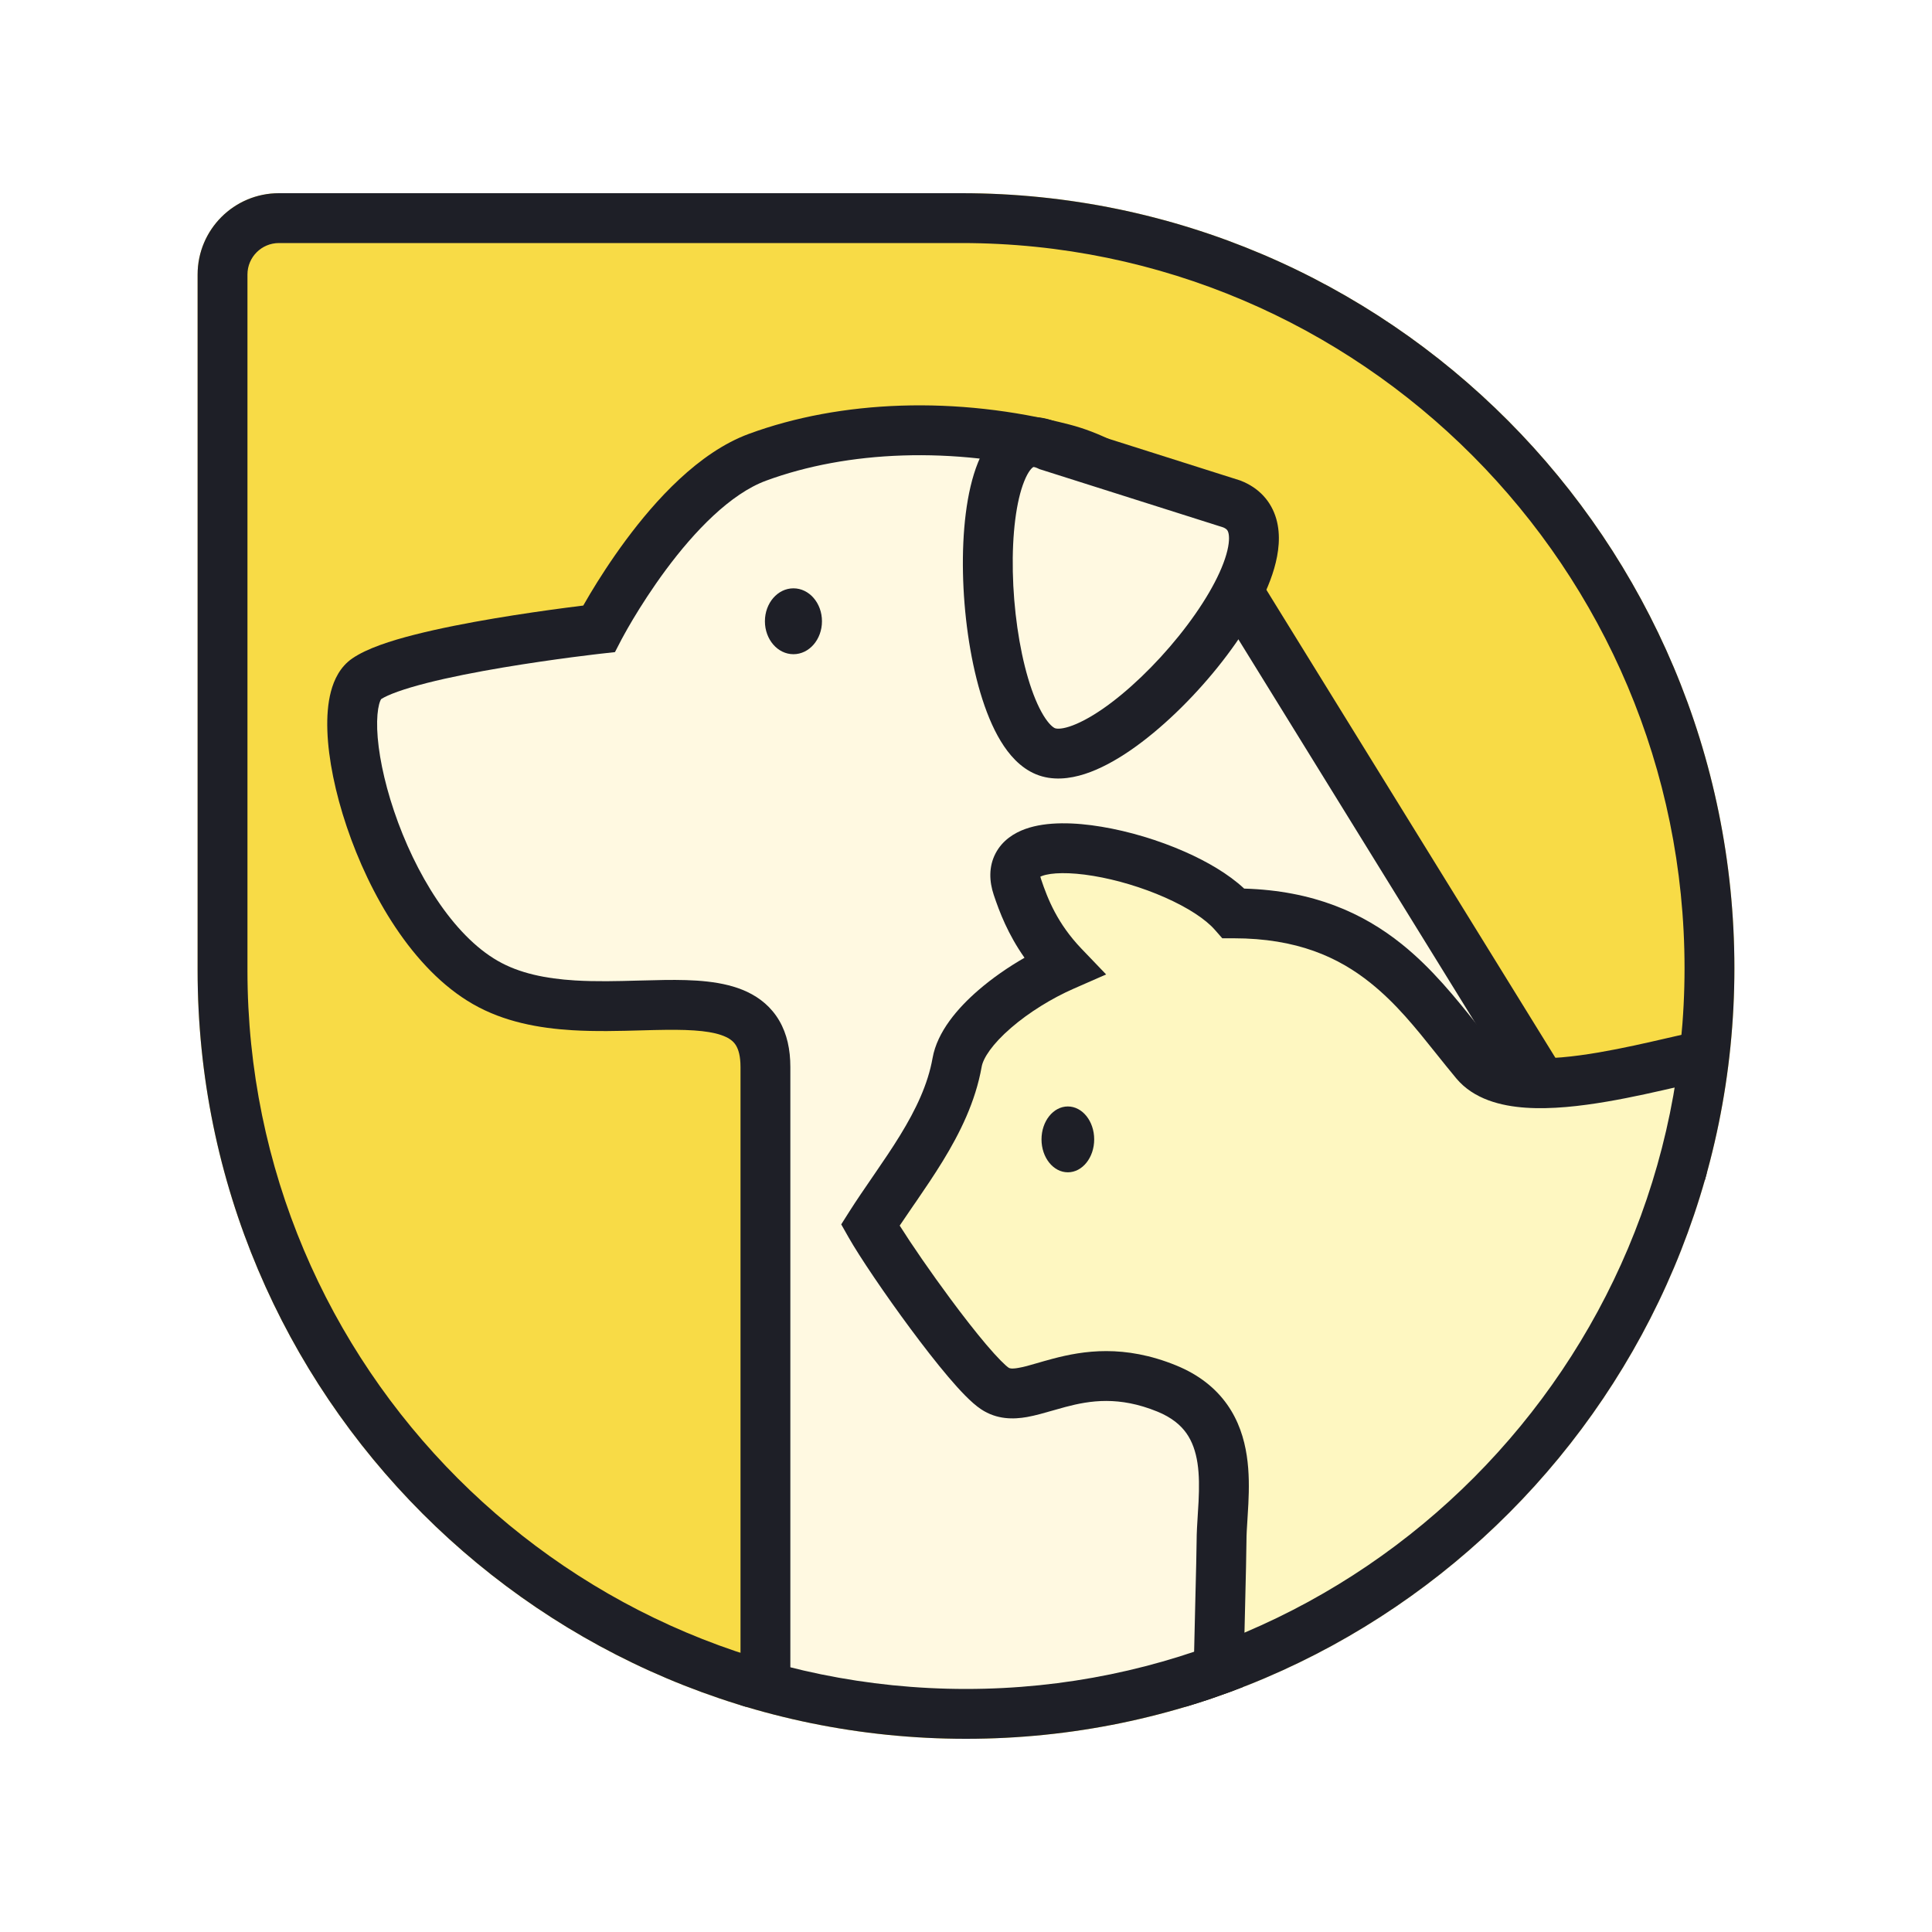
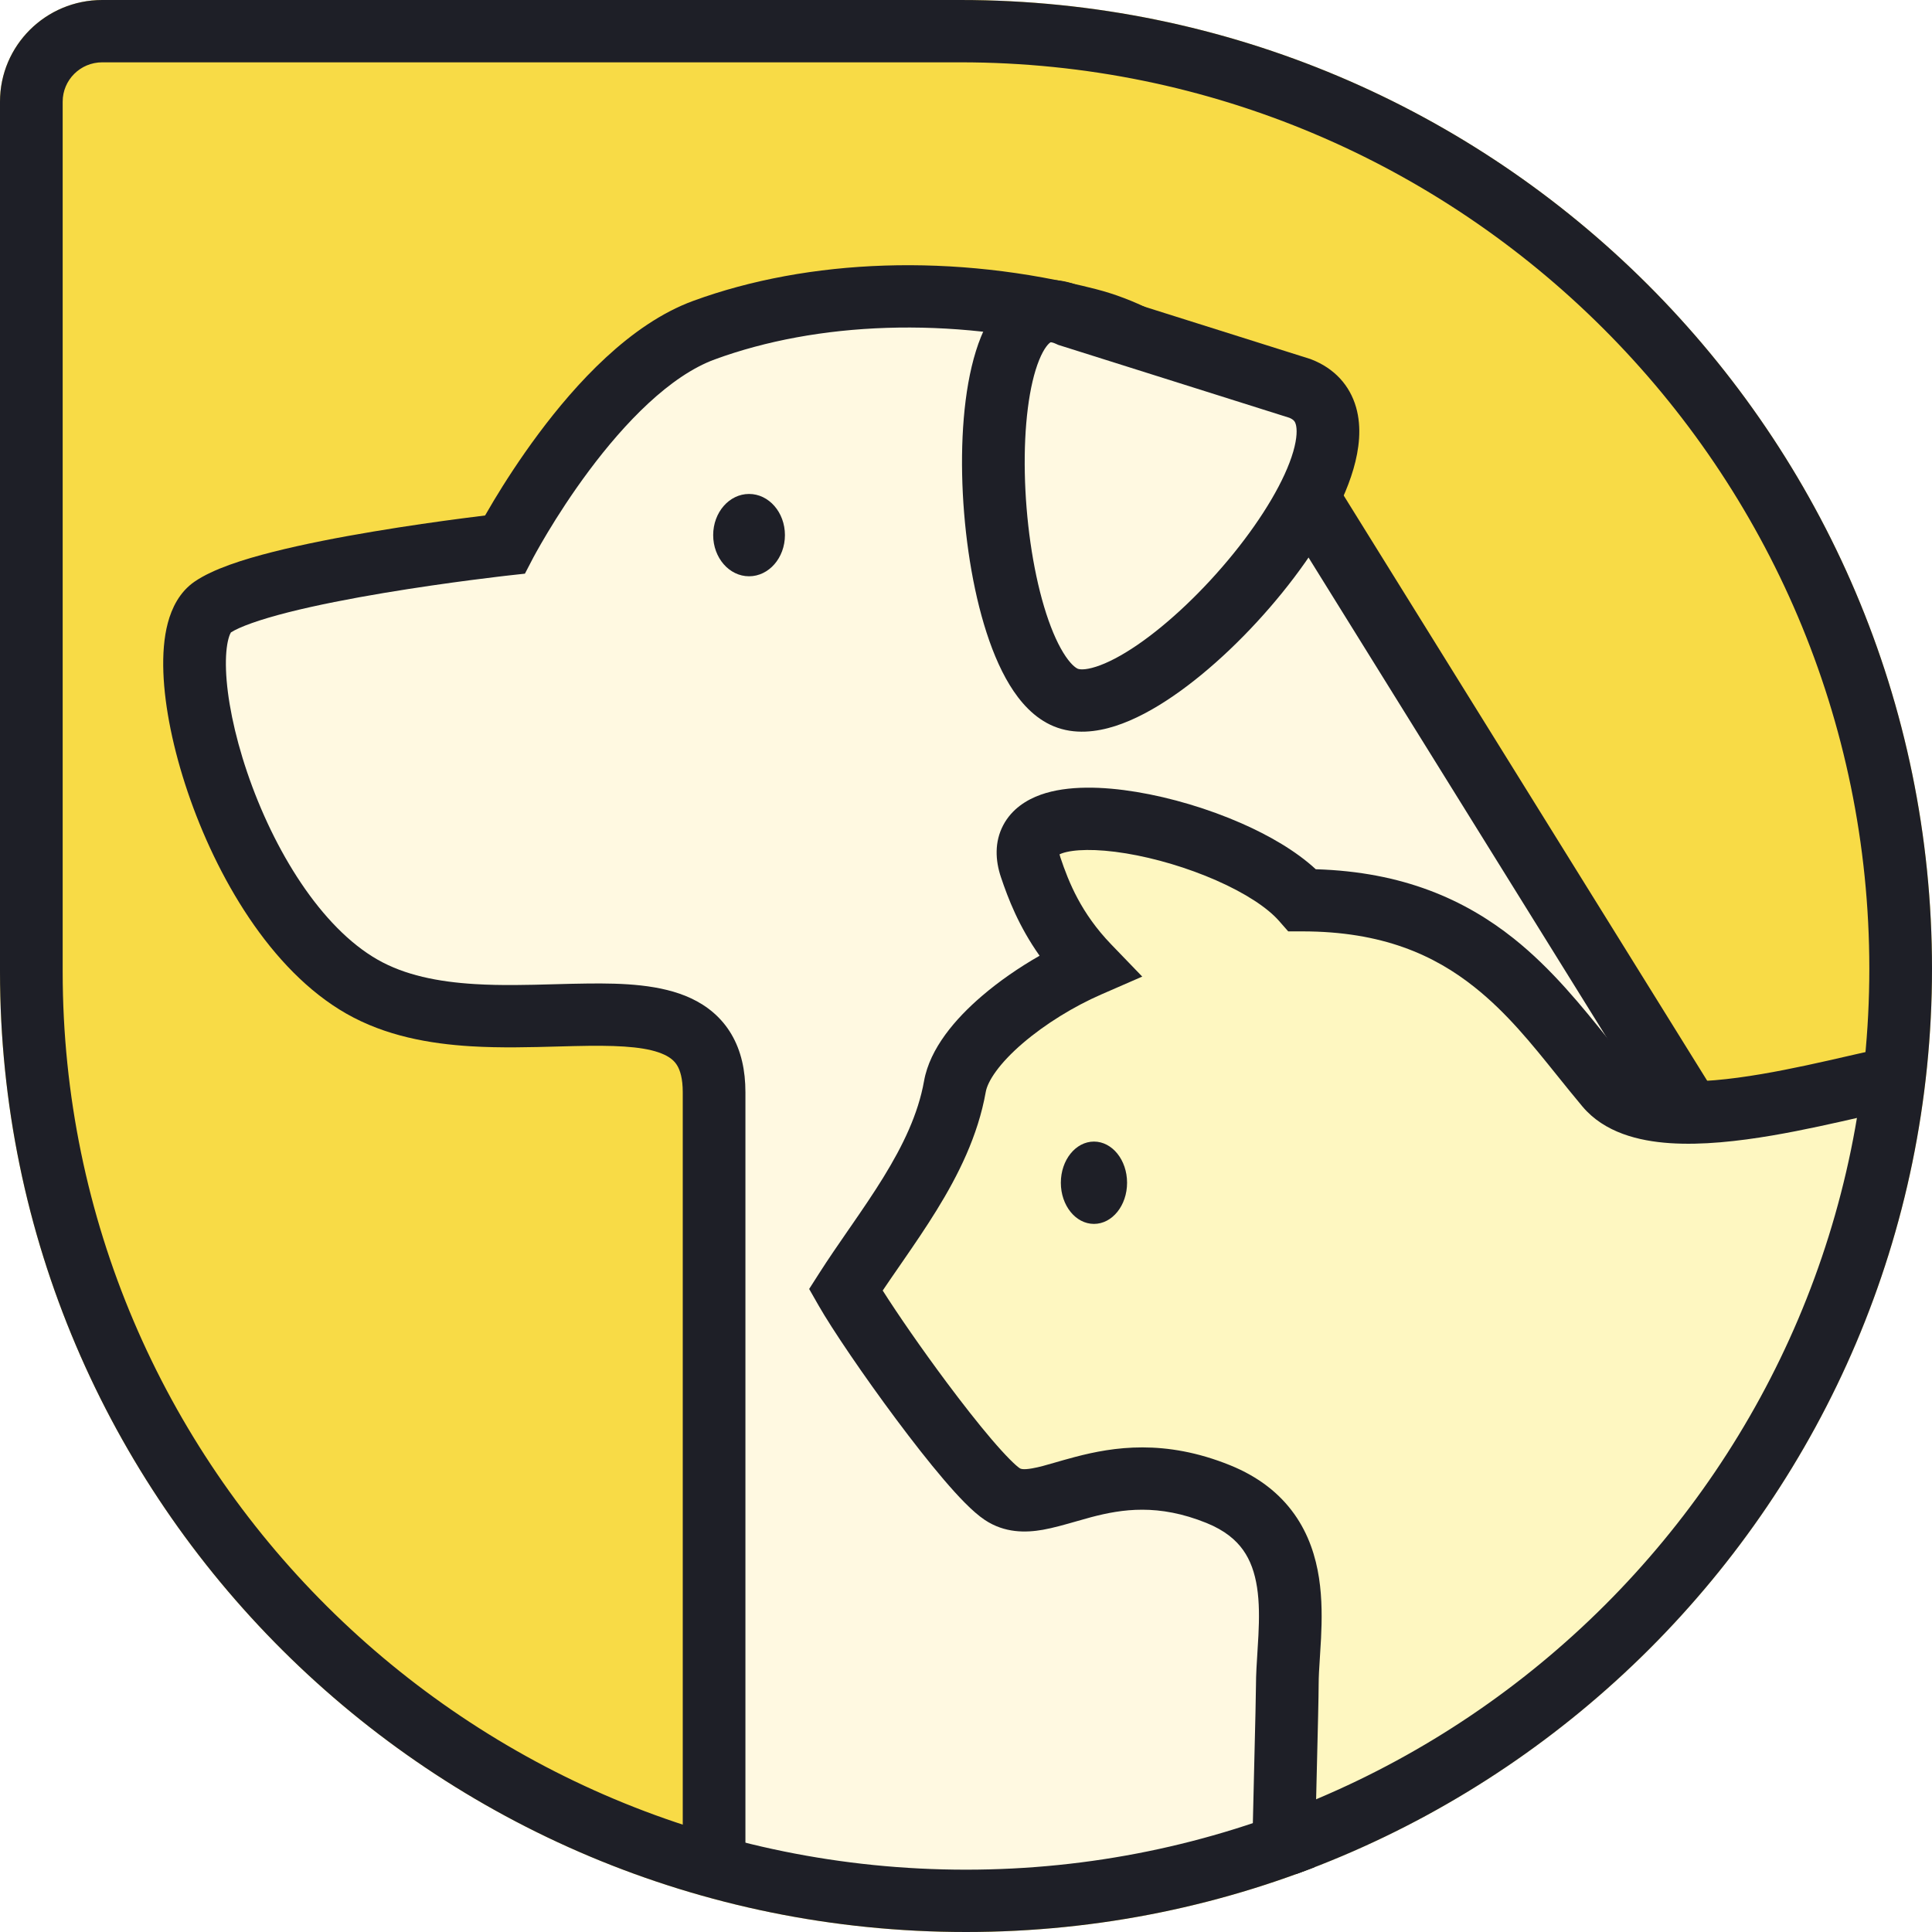
- <svg xmlns="http://www.w3.org/2000/svg" width="60" height="60" viewBox="0 0 60 60" fill="none">
-   <path d="M6.137 8.525C6.137 7.131 7.268 6 8.662 6H29.863C43.118 6 53.863 16.814 53.863 30.069C53.863 43.248 43.179 54 30 54C16.821 54 6.137 43.316 6.137 30.137V8.525Z" fill="#F8DB46" />
-   <mask id="mask0_76_221" style="mask-type:alpha" maskUnits="userSpaceOnUse" x="7" y="7" width="46" height="46">
-     <path d="M6.137 8.525C6.137 7.131 7.268 6 8.662 6H29.863C43.118 6 53.863 16.814 53.863 30.069C53.863 43.248 43.179 54 30 54C16.821 54 6.137 43.316 6.137 30.137V8.525Z" fill="#F8DB46" />
-   </mask>
-   <g mask="url(#mask0_76_221)">
-     <path d="M23.771 33.135C23.771 29.61 18.355 32.397 15.072 30.512C11.789 28.627 10.066 21.988 11.379 21.086C12.692 20.184 18.601 19.528 18.601 19.528C18.601 19.528 20.846 15.186 23.525 14.2C26.204 13.214 29.645 13.065 33.01 13.932C36.374 14.799 38.773 18.891 38.773 18.891L49.254 35.862L46.936 50.248L23.771 56.247V33.135Z" fill="#FFF9E1" />
-     <path fill-rule="evenodd" clip-rule="evenodd" d="M23.258 13.474C26.102 12.427 29.705 12.281 33.203 13.182C35.106 13.673 36.673 15.049 37.728 16.218C38.264 16.813 38.689 17.378 38.98 17.795C39.126 18.003 39.239 18.176 39.317 18.298C39.355 18.359 39.385 18.408 39.406 18.442C39.417 18.459 39.425 18.472 39.431 18.482L39.435 18.49L50.064 35.7L47.62 50.87L22.997 57.248V33.135C22.997 32.791 22.931 32.594 22.863 32.478C22.8 32.369 22.705 32.28 22.543 32.203C22.167 32.026 21.56 31.972 20.662 31.983C20.432 31.985 20.185 31.992 19.926 31.999C19.251 32.018 18.496 32.038 17.769 31.994C16.746 31.932 15.655 31.739 14.687 31.183C12.8 30.1 11.467 27.749 10.769 25.677C10.413 24.623 10.198 23.574 10.167 22.702C10.151 22.268 10.18 21.844 10.278 21.474C10.373 21.114 10.561 20.708 10.941 20.448C11.397 20.135 12.139 19.898 12.87 19.712C13.638 19.516 14.524 19.345 15.354 19.205C16.186 19.065 16.976 18.954 17.556 18.877C17.774 18.849 17.963 18.825 18.114 18.806C18.174 18.701 18.246 18.577 18.329 18.437C18.591 17.999 18.97 17.403 19.437 16.773C20.343 15.551 21.689 14.051 23.258 13.474ZM18.686 20.298L18.671 20.299C18.665 20.3 18.657 20.301 18.648 20.302C18.641 20.303 18.632 20.304 18.623 20.305C18.581 20.31 18.518 20.317 18.437 20.327C18.275 20.346 18.042 20.375 17.758 20.412C17.19 20.487 16.42 20.596 15.611 20.732C14.8 20.869 13.962 21.031 13.253 21.212C12.528 21.397 12.047 21.575 11.836 21.712C11.826 21.727 11.801 21.772 11.774 21.871C11.729 22.044 11.702 22.302 11.714 22.646C11.739 23.331 11.914 24.229 12.236 25.183C12.891 27.128 14.062 29.039 15.458 29.84C16.13 30.227 16.948 30.393 17.863 30.449C18.518 30.488 19.162 30.471 19.811 30.453C20.087 30.445 20.364 30.438 20.644 30.434C21.509 30.424 22.462 30.453 23.204 30.803C23.602 30.991 23.955 31.277 24.201 31.698C24.442 32.111 24.545 32.597 24.545 33.135V55.247L46.252 49.625L48.444 36.023L38.11 19.29L38.105 19.283L38.101 19.276C38.098 19.27 38.092 19.261 38.084 19.247C38.068 19.221 38.043 19.181 38.01 19.128C37.943 19.023 37.843 18.87 37.711 18.681C37.447 18.304 37.062 17.792 36.578 17.255C35.592 16.162 34.278 15.058 32.816 14.682C29.585 13.849 26.306 14.002 23.793 14.927C22.683 15.335 21.567 16.499 20.68 17.695C20.252 18.273 19.901 18.825 19.658 19.231C19.537 19.434 19.443 19.6 19.381 19.714C19.349 19.771 19.325 19.815 19.31 19.844C19.305 19.854 19.3 19.862 19.297 19.868C19.295 19.871 19.294 19.874 19.293 19.876L19.289 19.883L19.289 19.884L19.098 20.252L18.686 20.298Z" fill="#1E1F27" />
-     <path d="M38.252 15.65L32.562 13.845C29.826 12.552 30.31 22.441 32.468 23.33C34.627 24.22 41.041 16.742 38.252 15.65Z" fill="#FFF9E1" />
-     <path fill-rule="evenodd" clip-rule="evenodd" d="M32.402 22.212C32.578 22.503 32.713 22.594 32.763 22.615C32.794 22.627 32.922 22.658 33.213 22.564C33.493 22.473 33.841 22.293 34.236 22.022C35.022 21.48 35.886 20.65 36.612 19.748C37.346 18.836 37.883 17.92 38.084 17.221C38.186 16.87 38.179 16.653 38.148 16.542C38.13 16.479 38.104 16.428 37.989 16.379L32.278 14.568L32.231 14.545C32.144 14.504 32.101 14.503 32.095 14.503C32.095 14.503 32.092 14.503 32.085 14.507C32.048 14.53 31.933 14.633 31.808 14.946C31.56 15.561 31.43 16.581 31.454 17.754C31.477 18.909 31.647 20.117 31.93 21.071C32.072 21.549 32.234 21.935 32.402 22.212ZM32.84 13.122C32.323 12.893 31.772 12.886 31.282 13.183C30.831 13.457 30.551 13.921 30.371 14.368C30.008 15.27 29.881 16.536 29.906 17.785C29.931 19.051 30.116 20.401 30.445 21.511C30.61 22.065 30.818 22.587 31.079 23.016C31.331 23.432 31.684 23.844 32.173 24.046C32.682 24.256 33.226 24.186 33.688 24.037C34.161 23.885 34.647 23.618 35.114 23.297C36.05 22.652 37.02 21.711 37.818 20.719C38.609 19.736 39.288 18.633 39.572 17.651C39.713 17.161 39.78 16.622 39.637 16.118C39.481 15.57 39.099 15.15 38.534 14.929L38.51 14.92L32.84 13.122Z" fill="#1E1F27" />
-     <path d="M25.527 19.294C25.527 19.859 25.131 20.317 24.641 20.317C24.151 20.317 23.755 19.859 23.755 19.294C23.755 18.729 24.151 18.271 24.641 18.271C25.131 18.271 25.527 18.729 25.527 19.294Z" fill="#1E1F27" />
-     <path d="M30.895 43.12C30.086 42.581 27.664 39.169 27.027 38.046C28.001 36.511 29.387 34.902 29.725 32.993C29.915 31.913 31.553 30.644 33.027 29.998C32.171 29.105 31.82 28.218 31.595 27.544C30.846 25.298 36.736 26.568 38.309 28.365C42.611 28.365 44.133 30.971 45.819 32.993C47.168 34.61 52.416 32.698 53.69 32.661L53.89 61.924L37.758 61.083C37.646 58.126 37.936 48.777 37.936 47.861C37.936 46.464 38.552 44.065 36.231 43.12C33.429 41.979 31.907 43.794 30.895 43.12Z" fill="#FEF7C1" />
-     <path fill-rule="evenodd" clip-rule="evenodd" d="M38.639 27.596C38.147 27.138 37.483 26.755 36.804 26.455C35.984 26.092 35.061 25.816 34.208 25.675C33.386 25.538 32.509 25.506 31.846 25.743C31.501 25.866 31.131 26.094 30.918 26.502C30.7 26.919 30.723 27.376 30.861 27.789C31.039 28.322 31.302 29.012 31.817 29.744C31.31 30.035 30.817 30.377 30.389 30.747C29.742 31.305 29.107 32.042 28.962 32.858C28.818 33.674 28.444 34.457 27.955 35.255C27.711 35.653 27.446 36.043 27.174 36.439C27.145 36.482 27.116 36.524 27.087 36.566C26.846 36.917 26.599 37.276 26.374 37.631L26.125 38.024L26.354 38.428C26.696 39.031 27.483 40.195 28.275 41.263C28.674 41.801 29.083 42.328 29.449 42.759C29.792 43.163 30.16 43.561 30.466 43.764C30.958 44.092 31.479 44.08 31.895 44.007C32.15 43.962 32.459 43.873 32.74 43.792C32.864 43.756 32.983 43.722 33.09 43.694C33.857 43.491 34.751 43.353 35.94 43.837C36.396 44.023 36.669 44.262 36.845 44.51C37.025 44.765 37.133 45.073 37.189 45.438C37.245 45.807 37.243 46.206 37.223 46.626C37.217 46.751 37.208 46.886 37.199 47.024C37.181 47.311 37.162 47.611 37.162 47.861C37.162 48.071 37.144 48.817 37.118 49.864C37.042 53.013 36.9 58.887 36.984 61.112L37.011 61.819L54.67 62.74L54.458 31.864L53.667 31.887C53.253 31.899 52.593 32.051 51.942 32.201L51.939 32.202C51.892 32.212 51.846 32.223 51.798 32.234C51.135 32.387 50.393 32.557 49.652 32.684C48.853 32.821 48.102 32.897 47.492 32.856C46.855 32.813 46.544 32.653 46.414 32.497C46.242 32.29 46.064 32.068 45.88 31.836C45.223 31.012 44.474 30.073 43.529 29.317C42.327 28.354 40.796 27.66 38.639 27.596ZM32.309 27.225C32.313 27.243 32.319 27.268 32.33 27.299C32.538 27.923 32.843 28.687 33.586 29.463L34.352 30.262L33.338 30.707C32.666 31.002 31.955 31.44 31.401 31.919C30.813 32.426 30.534 32.863 30.487 33.127C30.294 34.22 29.807 35.197 29.275 36.064C29.008 36.499 28.723 36.919 28.451 37.316C28.421 37.358 28.392 37.4 28.363 37.442C28.217 37.655 28.076 37.861 27.941 38.062C28.308 38.645 28.902 39.509 29.519 40.341C29.906 40.864 30.294 41.361 30.629 41.757C30.988 42.179 31.226 42.41 31.325 42.476L31.326 42.477C31.342 42.487 31.394 42.523 31.628 42.481C31.805 42.451 31.972 42.402 32.191 42.338C32.332 42.297 32.494 42.25 32.694 42.197C33.642 41.946 34.91 41.746 36.523 42.403C37.227 42.69 37.747 43.105 38.109 43.616C38.466 44.12 38.639 44.676 38.719 45.204C38.799 45.728 38.791 46.25 38.769 46.702C38.76 46.885 38.75 47.048 38.74 47.197C38.724 47.446 38.71 47.657 38.71 47.861C38.71 48.124 38.69 48.97 38.662 50.125C38.592 53.017 38.474 57.849 38.514 60.347L53.11 61.108L52.922 33.568C52.737 33.607 52.526 33.655 52.286 33.71C52.238 33.721 52.189 33.733 52.139 33.744C51.482 33.895 50.7 34.076 49.913 34.21C49.073 34.354 48.18 34.455 47.387 34.401C46.62 34.349 45.769 34.141 45.225 33.489C45.008 33.229 44.803 32.971 44.6 32.718C43.961 31.918 43.358 31.163 42.561 30.525C41.565 29.727 40.279 29.139 38.31 29.139H37.959L37.727 28.875C37.442 28.549 36.898 28.189 36.178 27.871C35.475 27.56 34.677 27.322 33.955 27.202C33.202 27.077 32.648 27.1 32.368 27.201C32.343 27.21 32.324 27.218 32.309 27.225Z" fill="#1E1F27" />
-     <path d="M33.163 36.407C32.711 36.407 32.345 35.949 32.345 35.385C32.345 34.82 32.711 34.362 33.163 34.362C33.615 34.362 33.981 34.82 33.981 35.385C33.981 35.949 33.615 36.407 33.163 36.407Z" fill="#1E1F27" />
+ <svg xmlns="http://www.w3.org/2000/svg" width="100" height="100" viewBox="0 0 100 100" fill="none">
+   <g id="Group 176429">
+     <g id="Vector">
+       <path d="M0 5.261C0 2.355 2.369 0 5.291 0H49.713C77.486 0 100 22.529 100 50.143C100 77.6 77.614 100 50 100C22.386 100 0 77.742 0 50.286V5.261Z" fill="#F8DB46" />
+     </g>
+     <g id="Mask group">
+       <mask id="mask0_76_537" style="mask-type:alpha" maskUnits="userSpaceOnUse" x="3" y="2" width="94" height="95">
+         <path d="M0 5.261C0 2.355 2.369 0 5.291 0H49.713C77.486 0 100 22.529 100 50.143C100 77.6 77.614 100 50 100C22.386 100 0 77.742 0 50.286V5.261Z" fill="#F8DB46" />
+       </mask>
+       <g mask="url(#mask0_76_537)">
+         <g id="Group 176428">
+           <g id="Group 176427">
+             <path id="dog" d="M36.95 56.532C36.95 49.19 25.601 54.995 18.723 51.068C11.845 47.14 8.234 33.309 10.985 31.43C13.736 29.551 26.117 28.185 26.117 28.185C26.117 28.185 30.822 19.139 36.435 17.085C42.047 15.032 49.257 14.72 56.307 16.526C63.358 18.333 68.383 26.857 68.383 26.857L90.344 62.213L85.487 92.184L36.95 104.684V56.532Z" fill="#FFF9E1" />
+             <path id="dog (Stroke)" fill-rule="evenodd" clip-rule="evenodd" d="M35.885 15.572C41.844 13.392 49.394 13.086 56.723 14.965C60.711 15.987 63.995 18.853 66.204 21.289C67.328 22.528 68.218 23.705 68.828 24.573C69.134 25.008 69.371 25.368 69.534 25.622C69.615 25.75 69.677 25.851 69.721 25.922C69.743 25.957 69.76 25.985 69.772 26.006L69.782 26.022L92.052 61.877L86.931 93.481L35.339 106.767V56.533C35.339 55.817 35.201 55.405 35.059 55.163C34.926 54.937 34.727 54.751 34.388 54.592C33.599 54.221 32.328 54.11 30.445 54.132C29.965 54.138 29.447 54.151 28.904 54.166C27.489 54.205 25.908 54.248 24.385 54.156C22.241 54.026 19.956 53.625 17.926 52.466C13.972 50.209 11.18 45.312 9.717 40.996C8.972 38.799 8.522 36.614 8.456 34.797C8.423 33.892 8.482 33.011 8.688 32.238C8.889 31.489 9.282 30.644 10.077 30.101C11.032 29.448 12.588 28.956 14.12 28.568C15.729 28.16 17.584 27.804 19.324 27.513C21.069 27.22 22.723 26.988 23.939 26.829C24.396 26.769 24.791 26.72 25.108 26.681C25.233 26.463 25.383 26.204 25.558 25.913C26.107 25 26.9 23.758 27.879 22.445C29.777 19.899 32.598 16.774 35.885 15.572ZM26.307 29.788L26.275 29.792C26.262 29.793 26.246 29.795 26.227 29.797C26.211 29.799 26.194 29.801 26.174 29.803C26.085 29.813 25.953 29.829 25.784 29.849C25.445 29.889 24.957 29.949 24.362 30.027C23.171 30.183 21.558 30.409 19.863 30.693C18.164 30.978 16.407 31.317 14.921 31.693C13.404 32.078 12.395 32.45 11.952 32.734C11.932 32.766 11.879 32.86 11.824 33.066C11.728 33.425 11.672 33.963 11.698 34.68C11.75 36.108 12.117 37.978 12.791 39.965C14.165 44.017 16.617 47.999 19.541 49.669C20.95 50.474 22.664 50.82 24.582 50.936C25.954 51.019 27.303 50.982 28.664 50.945C29.242 50.929 29.823 50.913 30.408 50.907C32.222 50.886 34.218 50.945 35.773 51.675C36.605 52.065 37.346 52.661 37.861 53.538C38.367 54.399 38.583 55.413 38.583 56.533V102.6L84.065 90.887L88.657 62.55L67.004 27.689L66.996 27.674L66.995 27.674L66.995 27.673L66.987 27.66C66.98 27.648 66.968 27.628 66.951 27.6C66.917 27.546 66.865 27.462 66.795 27.352C66.655 27.133 66.445 26.813 66.169 26.421C65.616 25.634 64.809 24.567 63.795 23.45C61.73 21.172 58.975 18.873 55.913 18.088C49.142 16.353 42.272 16.672 37.006 18.599C34.68 19.45 32.342 21.875 30.485 24.366C29.586 25.571 28.852 26.719 28.343 27.567C28.09 27.989 27.893 28.335 27.761 28.572C27.695 28.691 27.646 28.782 27.613 28.842C27.602 28.863 27.593 28.881 27.586 28.894C27.583 28.9 27.58 28.905 27.578 28.909L27.57 28.924L27.569 28.926L27.569 28.926L27.17 29.693L26.307 29.788Z" fill="#1E1F27" />
+             <path id="dog2" d="M67.284 20.105L55.362 16.346C49.629 13.652 50.644 34.252 55.166 36.106C59.688 37.96 73.128 22.381 67.284 20.105Z" fill="#FFF9E1" />
+             <path id="dog2 (Stroke)" fill-rule="evenodd" clip-rule="evenodd" d="M55.031 33.777C55.4 34.381 55.682 34.572 55.788 34.615C55.852 34.641 56.121 34.705 56.73 34.509C57.317 34.321 58.046 33.946 58.873 33.38C60.521 32.251 62.331 30.523 63.852 28.643C65.39 26.743 66.514 24.834 66.937 23.379C67.15 22.647 67.136 22.195 67.07 21.963C67.032 21.833 66.978 21.726 66.736 21.624L54.771 17.85L54.672 17.804C54.489 17.718 54.4 17.716 54.386 17.716C54.386 17.716 54.385 17.716 54.385 17.716C54.383 17.715 54.382 17.715 54.367 17.724C54.289 17.771 54.049 17.987 53.785 18.638C53.266 19.921 52.994 22.044 53.044 24.488C53.092 26.894 53.448 29.412 54.041 31.399C54.338 32.394 54.678 33.2 55.031 33.777ZM55.949 14.838C54.866 14.362 53.71 14.348 52.684 14.967C51.738 15.538 51.152 16.503 50.776 17.434C50.014 19.314 49.747 21.951 49.8 24.553C49.854 27.192 50.241 30.003 50.931 32.316C51.276 33.471 51.712 34.558 52.258 35.452C52.787 36.318 53.526 37.177 54.551 37.597C55.618 38.034 56.758 37.889 57.726 37.579C58.717 37.261 59.735 36.706 60.712 36.036C62.673 34.694 64.706 32.733 66.379 30.665C68.036 28.618 69.459 26.321 70.054 24.274C70.35 23.254 70.49 22.13 70.19 21.081C69.863 19.938 69.063 19.065 67.879 18.604L67.829 18.584L55.949 14.838Z" fill="#1E1F27" />
+             <path id="eye dog" d="M40.628 27.697C40.628 28.874 39.797 29.828 38.771 29.828C37.745 29.828 36.914 28.874 36.914 27.697C36.914 26.52 37.745 25.567 38.771 25.567C39.797 25.567 40.628 26.52 40.628 27.697Z" fill="#1E1F27" />
+           </g>
+           <g id="Group 176426">
+             <path id="cat" d="M51.88 77.335C50.184 76.212 45.109 69.104 43.774 66.764C45.816 63.567 48.72 60.213 49.426 56.236C49.826 53.986 53.258 51.344 56.346 49.998C54.552 48.136 53.817 46.288 53.346 44.884C51.776 40.205 64.117 42.852 67.414 46.595C76.427 46.595 79.617 52.025 83.15 56.236C85.976 59.605 96.972 55.623 99.641 55.545L100.06 116.51L66.259 114.758C66.023 108.597 66.632 89.121 66.632 87.212C66.632 84.302 67.922 79.303 63.06 77.335C57.188 74.959 53.999 78.739 51.88 77.335Z" fill="#FEF7C1" />
+             <path id="cat (Stroke)" fill-rule="evenodd" clip-rule="evenodd" d="M68.104 44.992C67.073 44.04 65.683 43.241 64.259 42.615C62.541 41.86 60.608 41.285 58.82 40.99C57.096 40.706 55.259 40.639 53.871 41.133C53.148 41.39 52.373 41.864 51.926 42.713C51.468 43.583 51.518 44.534 51.806 45.395C52.179 46.506 52.73 47.944 53.809 49.469C52.748 50.074 51.714 50.788 50.818 51.557C49.461 52.721 48.13 54.256 47.828 55.956C47.526 57.656 46.742 59.287 45.717 60.95C45.207 61.778 44.651 62.591 44.081 63.417C44.021 63.505 43.96 63.593 43.898 63.681C43.393 64.412 42.877 65.159 42.404 65.9L41.882 66.717L42.363 67.56C43.079 68.816 44.728 71.24 46.388 73.466C47.224 74.587 48.082 75.685 48.848 76.582C49.567 77.424 50.339 78.253 50.98 78.677C52.009 79.359 53.101 79.334 53.974 79.182C54.508 79.089 55.155 78.903 55.743 78.735C56.004 78.66 56.254 78.588 56.477 78.529C58.083 78.107 59.957 77.821 62.448 78.829C63.403 79.216 63.976 79.713 64.344 80.231C64.722 80.761 64.948 81.404 65.065 82.163C65.183 82.932 65.18 83.763 65.136 84.639C65.124 84.899 65.106 85.18 65.087 85.469C65.049 86.065 65.009 86.69 65.009 87.212C65.009 87.65 64.971 89.203 64.918 91.384C64.758 97.944 64.46 110.182 64.637 114.819L64.694 116.291L101.693 118.21L101.25 53.884L99.592 53.933C98.724 53.958 97.342 54.274 95.978 54.586L95.971 54.588C95.874 54.61 95.776 54.632 95.677 54.655C94.286 54.974 92.733 55.329 91.18 55.593C89.505 55.878 87.931 56.038 86.653 55.951C85.318 55.861 84.668 55.529 84.395 55.203C84.034 54.773 83.662 54.309 83.276 53.827C81.899 52.111 80.329 50.153 78.35 48.577C75.832 46.572 72.623 45.126 68.104 44.992ZM54.841 44.22C54.849 44.258 54.862 44.309 54.884 44.374C55.32 45.675 55.96 47.267 57.516 48.882L59.122 50.548L56.996 51.475C55.59 52.088 54.1 53.001 52.937 53.999C51.706 55.055 51.121 55.966 51.023 56.517C50.619 58.794 49.598 60.827 48.483 62.635C47.924 63.542 47.326 64.416 46.756 65.242C46.695 65.331 46.634 65.419 46.574 65.506C46.267 65.95 45.971 66.378 45.689 66.798C46.458 68.011 47.701 69.811 48.994 71.545C49.806 72.634 50.618 73.671 51.321 74.495C52.073 75.375 52.571 75.856 52.778 75.993C52.779 75.993 52.78 75.994 52.781 75.995C52.814 76.017 52.923 76.09 53.415 76.004C53.784 75.94 54.135 75.839 54.594 75.705C54.889 75.62 55.229 75.521 55.647 75.411C57.633 74.889 60.29 74.473 63.671 75.841C65.147 76.439 66.235 77.303 66.993 78.368C67.741 79.419 68.103 80.577 68.272 81.677C68.439 82.768 68.423 83.856 68.377 84.797C68.358 85.179 68.336 85.518 68.315 85.829C68.281 86.347 68.253 86.787 68.253 87.212C68.253 87.76 68.21 89.522 68.151 91.929C68.005 97.953 67.759 108.019 67.842 113.225L98.426 114.81L98.031 57.434C97.644 57.517 97.201 57.616 96.698 57.731C96.597 57.754 96.495 57.778 96.391 57.802C95.014 58.117 93.375 58.492 91.727 58.773C89.966 59.072 88.094 59.282 86.433 59.169C84.827 59.061 83.044 58.628 81.904 57.269C81.45 56.728 81.019 56.191 80.595 55.664C79.256 53.998 77.991 52.423 76.322 51.095C74.236 49.433 71.54 48.208 67.414 48.208H66.678L66.194 47.657C65.596 46.979 64.456 46.228 62.948 45.566C61.474 44.918 59.802 44.422 58.289 44.172C56.711 43.912 55.551 43.961 54.964 44.169C54.912 44.188 54.872 44.205 54.841 44.22ZM54.831 44.119C54.831 44.12 54.831 44.123 54.83 44.13C54.83 44.123 54.83 44.119 54.831 44.119ZM54.761 44.267C54.758 44.269 54.756 44.271 54.756 44.271C54.756 44.271 54.758 44.269 54.761 44.267Z" fill="#1E1F27" />
+             <path id="eye cat" d="M56.623 63.349C55.676 63.349 54.909 62.396 54.909 61.219C54.909 60.042 55.676 59.088 56.623 59.088C57.57 59.088 58.337 60.042 58.337 61.219C58.337 62.396 57.57 63.349 56.623 63.349Z" fill="#1E1F27" />
+           </g>
+         </g>
+       </g>
+     </g>
  </g>
  <g>
-     <path fill-rule="evenodd" clip-rule="evenodd" d="M29.863 7.548H8.662C8.123 7.548 7.685 7.986 7.685 8.525V30.137C7.685 42.461 17.676 52.452 30 52.452C42.318 52.452 52.315 42.398 52.315 30.069C52.315 17.663 42.257 7.548 29.863 7.548ZM8.662 6C7.268 6 6.137 7.131 6.137 8.525V30.137C6.137 43.316 16.821 54 30 54C43.179 54 53.863 43.248 53.863 30.069C53.863 16.814 43.118 6 29.863 6H8.662Z" fill="#1E1F27" />
+     <path fill-rule="evenodd" clip-rule="evenodd" d="M49.713 3.226H5.291C4.161 3.226 3.244 4.137 3.244 5.261V50.286C3.244 75.961 24.177 96.774 50 96.774C75.811 96.774 96.756 75.83 96.756 50.143C96.756 24.298 75.682 3.226 49.713 3.226ZM5.291 0C2.369 0 0 2.355 0 5.261V50.286C0 77.742 22.386 100 50 100C77.614 100 100 77.6 100 50.143C100 22.529 77.486 0 49.713 0H5.291Z" fill="#1E1F27" />
  </g>
</svg>
